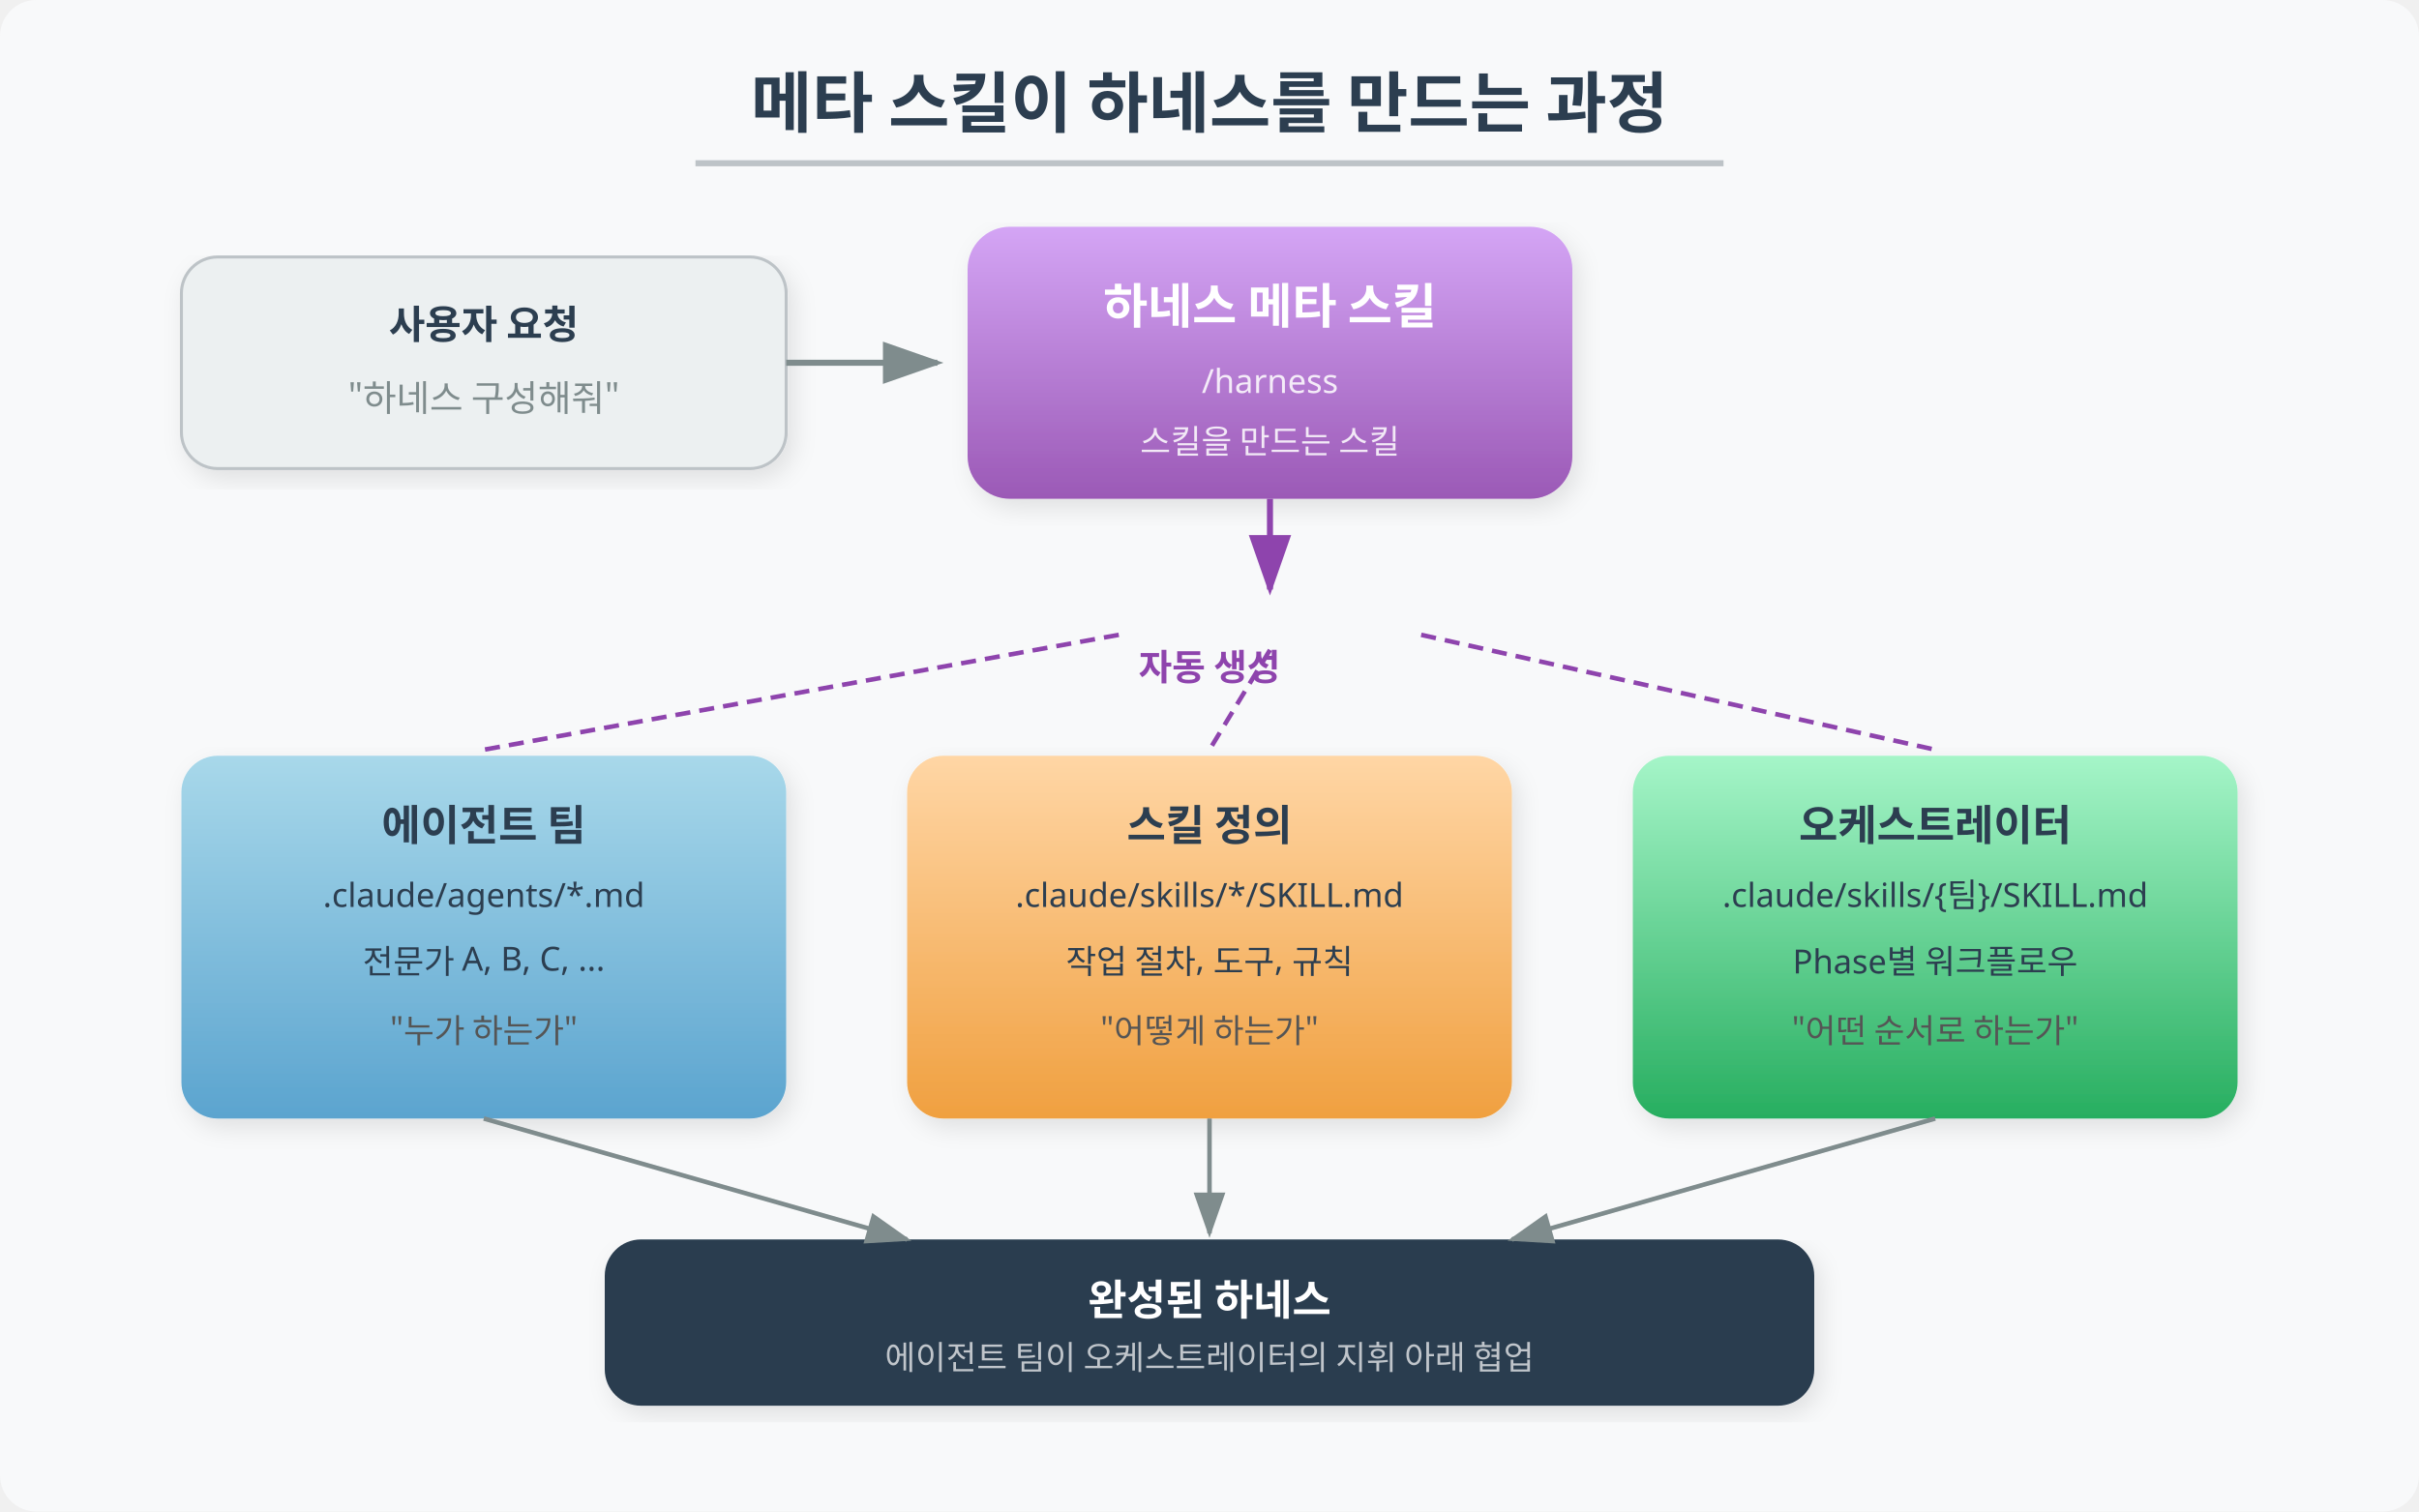
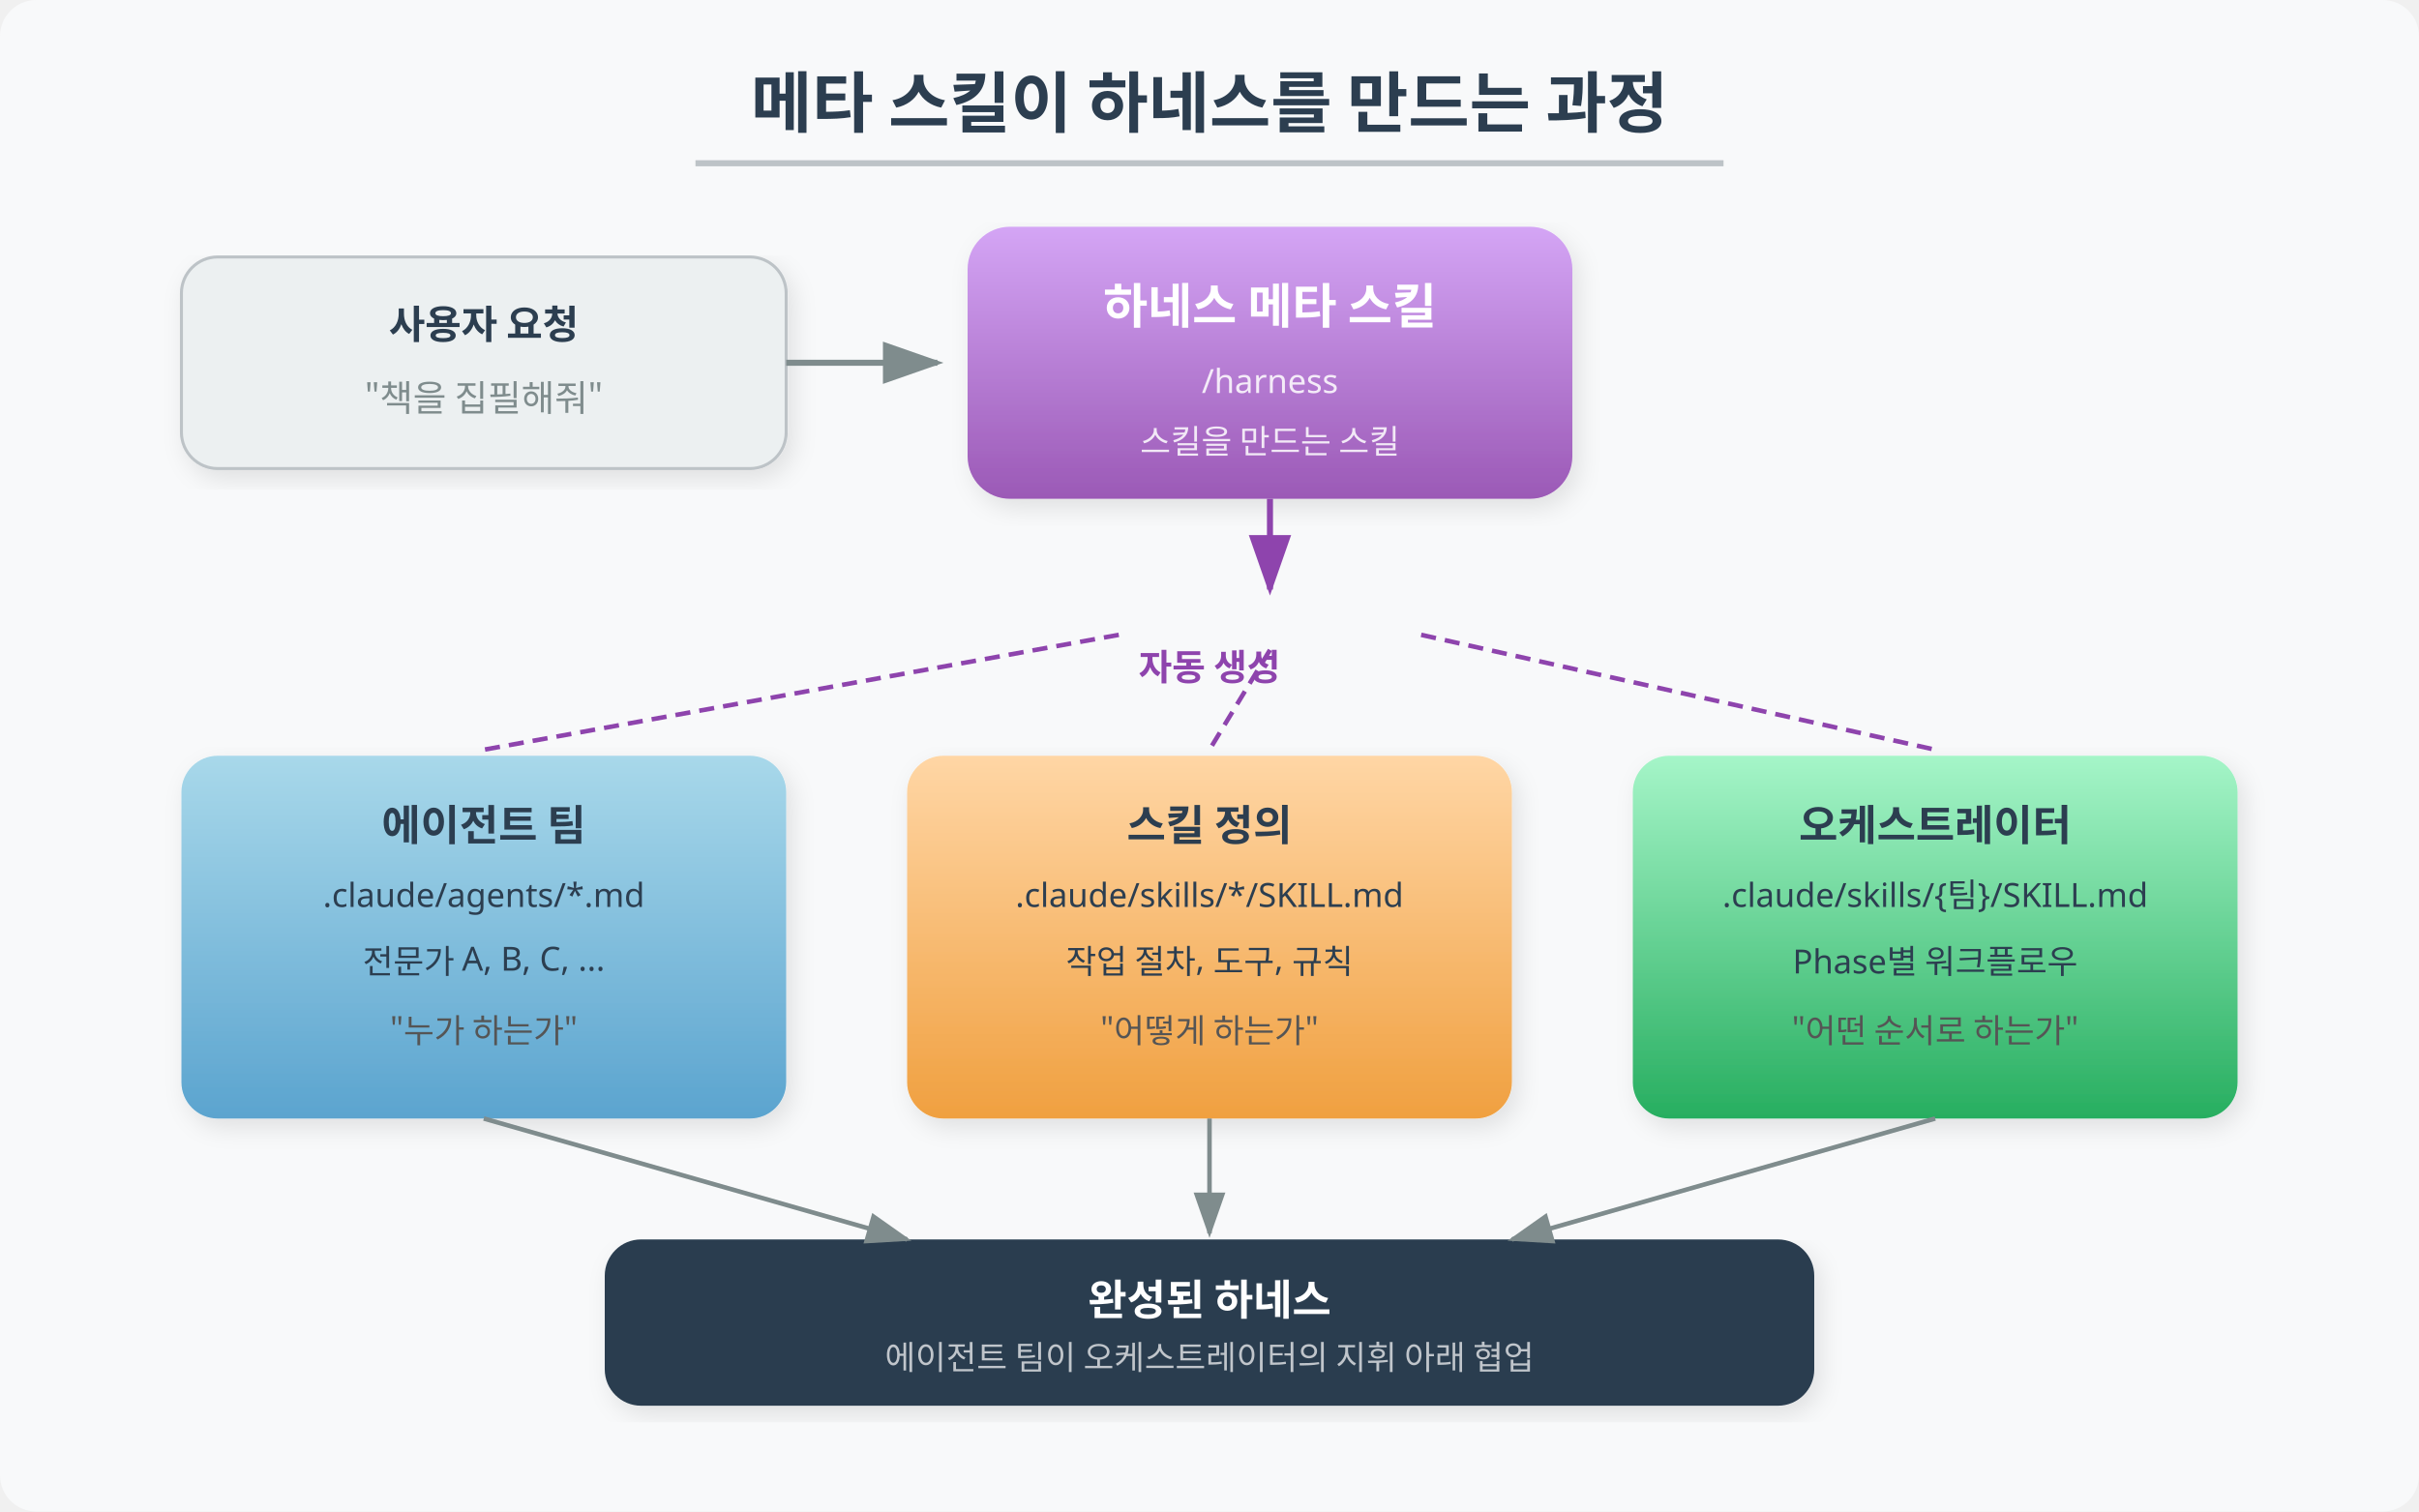
<svg xmlns="http://www.w3.org/2000/svg" viewBox="0 0 800 500">
  <defs>
    <filter id="sh" x="-5%" y="-5%" width="110%" height="115%">
      <feDropShadow dx="2" dy="3" stdDeviation="4" flood-opacity="0.1" />
    </filter>
    <marker id="arw" markerWidth="10" markerHeight="7" refX="9" refY="3.5" orient="auto">
      <polygon points="0 0, 10 3.5, 0 7" fill="#7f8c8d" />
    </marker>
    <marker id="arwPurple" markerWidth="10" markerHeight="7" refX="9" refY="3.5" orient="auto">
      <polygon points="0 0, 10 3.5, 0 7" fill="#8e44ad" />
    </marker>
    <linearGradient id="metaGrad" x1="0%" y1="0%" x2="0%" y2="100%">
      <stop offset="0%" style="stop-color:#d4a5f5;stop-opacity:1" />
      <stop offset="100%" style="stop-color:#9b59b6;stop-opacity:1" />
    </linearGradient>
    <linearGradient id="agGrad" x1="0%" y1="0%" x2="0%" y2="100%">
      <stop offset="0%" style="stop-color:#a8d8ea;stop-opacity:1" />
      <stop offset="100%" style="stop-color:#5ba4cf;stop-opacity:1" />
    </linearGradient>
    <linearGradient id="skGrad" x1="0%" y1="0%" x2="0%" y2="100%">
      <stop offset="0%" style="stop-color:#ffd6a5;stop-opacity:1" />
      <stop offset="100%" style="stop-color:#f0a040;stop-opacity:1" />
    </linearGradient>
    <linearGradient id="orGrad" x1="0%" y1="0%" x2="0%" y2="100%">
      <stop offset="0%" style="stop-color:#a5f5c8;stop-opacity:1" />
      <stop offset="100%" style="stop-color:#27ae60;stop-opacity:1" />
    </linearGradient>
  </defs>
  <rect width="800" height="500" fill="#f8f9fa" rx="12" />
  <text x="400" y="42" text-anchor="middle" font-family="sans-serif" font-size="22" font-weight="bold" fill="#2c3e50">메타 스킬이 하네스를 만드는 과정</text>
  <line x1="230" y1="54" x2="570" y2="54" stroke="#bdc3c7" stroke-width="2" />
  <rect x="60" y="85" width="200" height="70" rx="12" fill="#ecf0f1" filter="url(#sh)" stroke="#bdc3c7" stroke-width="1" />
  <text x="160" y="112" text-anchor="middle" font-family="sans-serif" font-size="13" font-weight="bold" fill="#2c3e50">사용자 요청</text>
-   <text x="160" y="135" text-anchor="middle" font-family="sans-serif" font-size="12" fill="#7f8c8d">"하네스 구성해줘"</text>
+   <text x="160" y="135" text-anchor="middle" font-family="sans-serif" font-size="12" fill="#7f8c8d">"책을 집필해줘"</text>
  <line x1="260" y1="120" x2="310" y2="120" stroke="#7f8c8d" stroke-width="2" marker-end="url(#arw)" />
  <rect x="320" y="75" width="200" height="90" rx="14" fill="url(#metaGrad)" filter="url(#sh)" />
  <text x="420" y="107" text-anchor="middle" font-family="sans-serif" font-size="16" font-weight="bold" fill="white">하네스 메타 스킬</text>
  <text x="420" y="130" text-anchor="middle" font-family="sans-serif" font-size="11" fill="rgba(255,255,255,0.85)">/harness</text>
  <text x="420" y="150" text-anchor="middle" font-family="sans-serif" font-size="11" fill="rgba(255,255,255,0.85)">스킬을 만드는 스킬</text>
  <line x1="420" y1="165" x2="420" y2="195" stroke="#8e44ad" stroke-width="2" marker-end="url(#arwPurple)" />
  <text x="400" y="225" text-anchor="middle" font-family="sans-serif" font-size="12" font-weight="bold" fill="#8e44ad">자동 생성</text>
  <rect x="60" y="250" width="200" height="120" rx="12" fill="url(#agGrad)" filter="url(#sh)" />
  <text x="160" y="278" text-anchor="middle" font-family="sans-serif" font-size="14" font-weight="bold" fill="#2c3e50">에이전트 팀</text>
  <text x="160" y="300" text-anchor="middle" font-family="sans-serif" font-size="11" fill="#2c3e50">.claude/agents/*.md</text>
  <text x="160" y="322" text-anchor="middle" font-family="sans-serif" font-size="11" fill="#2c3e50">전문가 A, B, C, ...</text>
  <text x="160" y="344" text-anchor="middle" font-family="sans-serif" font-size="11" fill="#555">"누가 하는가"</text>
  <rect x="300" y="250" width="200" height="120" rx="12" fill="url(#skGrad)" filter="url(#sh)" />
  <text x="400" y="278" text-anchor="middle" font-family="sans-serif" font-size="14" font-weight="bold" fill="#2c3e50">스킬 정의</text>
  <text x="400" y="300" text-anchor="middle" font-family="sans-serif" font-size="11" fill="#2c3e50">.claude/skills/*/SKILL.md</text>
  <text x="400" y="322" text-anchor="middle" font-family="sans-serif" font-size="11" fill="#2c3e50">작업 절차, 도구, 규칙</text>
  <text x="400" y="344" text-anchor="middle" font-family="sans-serif" font-size="11" fill="#555">"어떻게 하는가"</text>
  <rect x="540" y="250" width="200" height="120" rx="12" fill="url(#orGrad)" filter="url(#sh)" />
  <text x="640" y="278" text-anchor="middle" font-family="sans-serif" font-size="14" font-weight="bold" fill="#2c3e50">오케스트레이터</text>
  <text x="640" y="300" text-anchor="middle" font-family="sans-serif" font-size="11" fill="#2c3e50">.claude/skills/{팀}/SKILL.md</text>
  <text x="640" y="322" text-anchor="middle" font-family="sans-serif" font-size="11" fill="#2c3e50">Phase별 워크플로우</text>
  <text x="640" y="344" text-anchor="middle" font-family="sans-serif" font-size="11" fill="#555">"어떤 순서로 하는가"</text>
  <line x1="370" y1="210" x2="160" y2="248" stroke="#8e44ad" stroke-width="1.5" stroke-dasharray="5,3" />
  <line x1="420" y1="215" x2="400" y2="248" stroke="#8e44ad" stroke-width="1.5" stroke-dasharray="5,3" />
  <line x1="470" y1="210" x2="640" y2="248" stroke="#8e44ad" stroke-width="1.5" stroke-dasharray="5,3" />
  <rect x="200" y="410" width="400" height="55" rx="12" fill="#2c3e50" filter="url(#sh)" />
  <text x="400" y="435" text-anchor="middle" font-family="sans-serif" font-size="14" font-weight="bold" fill="white">완성된 하네스</text>
  <text x="400" y="453" text-anchor="middle" font-family="sans-serif" font-size="11" fill="rgba(255,255,255,0.7)">에이전트 팀이 오케스트레이터의 지휘 아래 협업</text>
  <line x1="160" y1="370" x2="300" y2="410" stroke="#7f8c8d" stroke-width="1.5" marker-end="url(#arw)" />
  <line x1="400" y1="370" x2="400" y2="408" stroke="#7f8c8d" stroke-width="1.5" marker-end="url(#arw)" />
  <line x1="640" y1="370" x2="500" y2="410" stroke="#7f8c8d" stroke-width="1.5" marker-end="url(#arw)" />
</svg>
